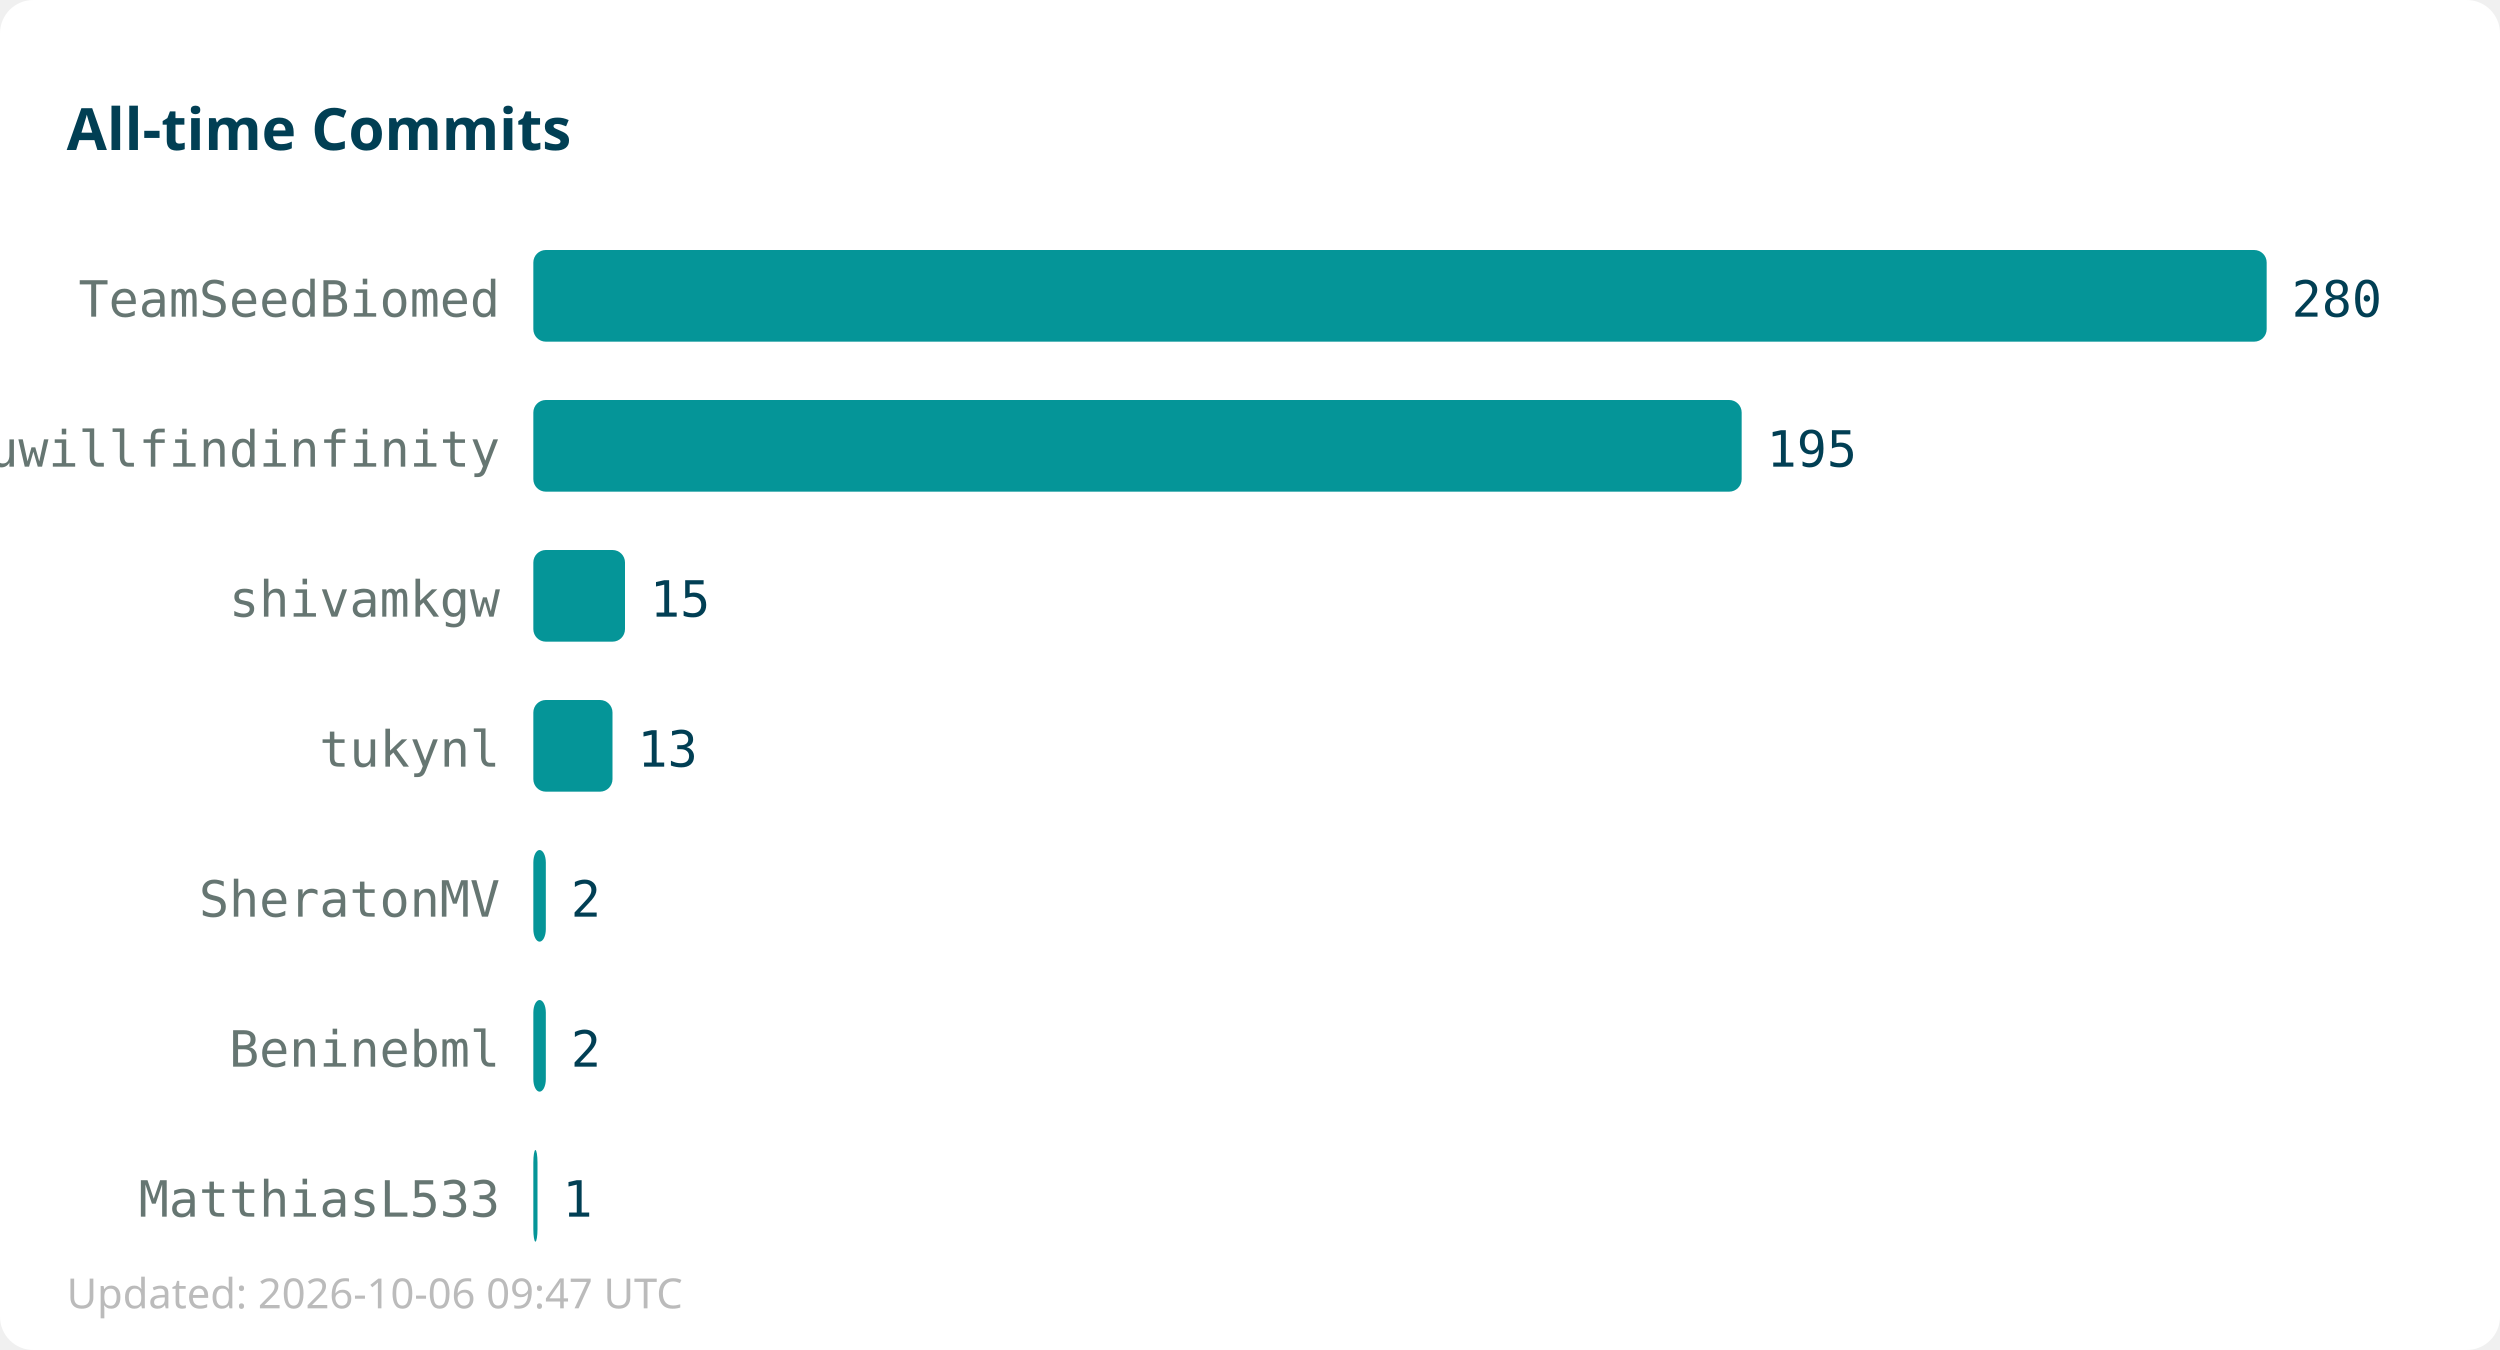
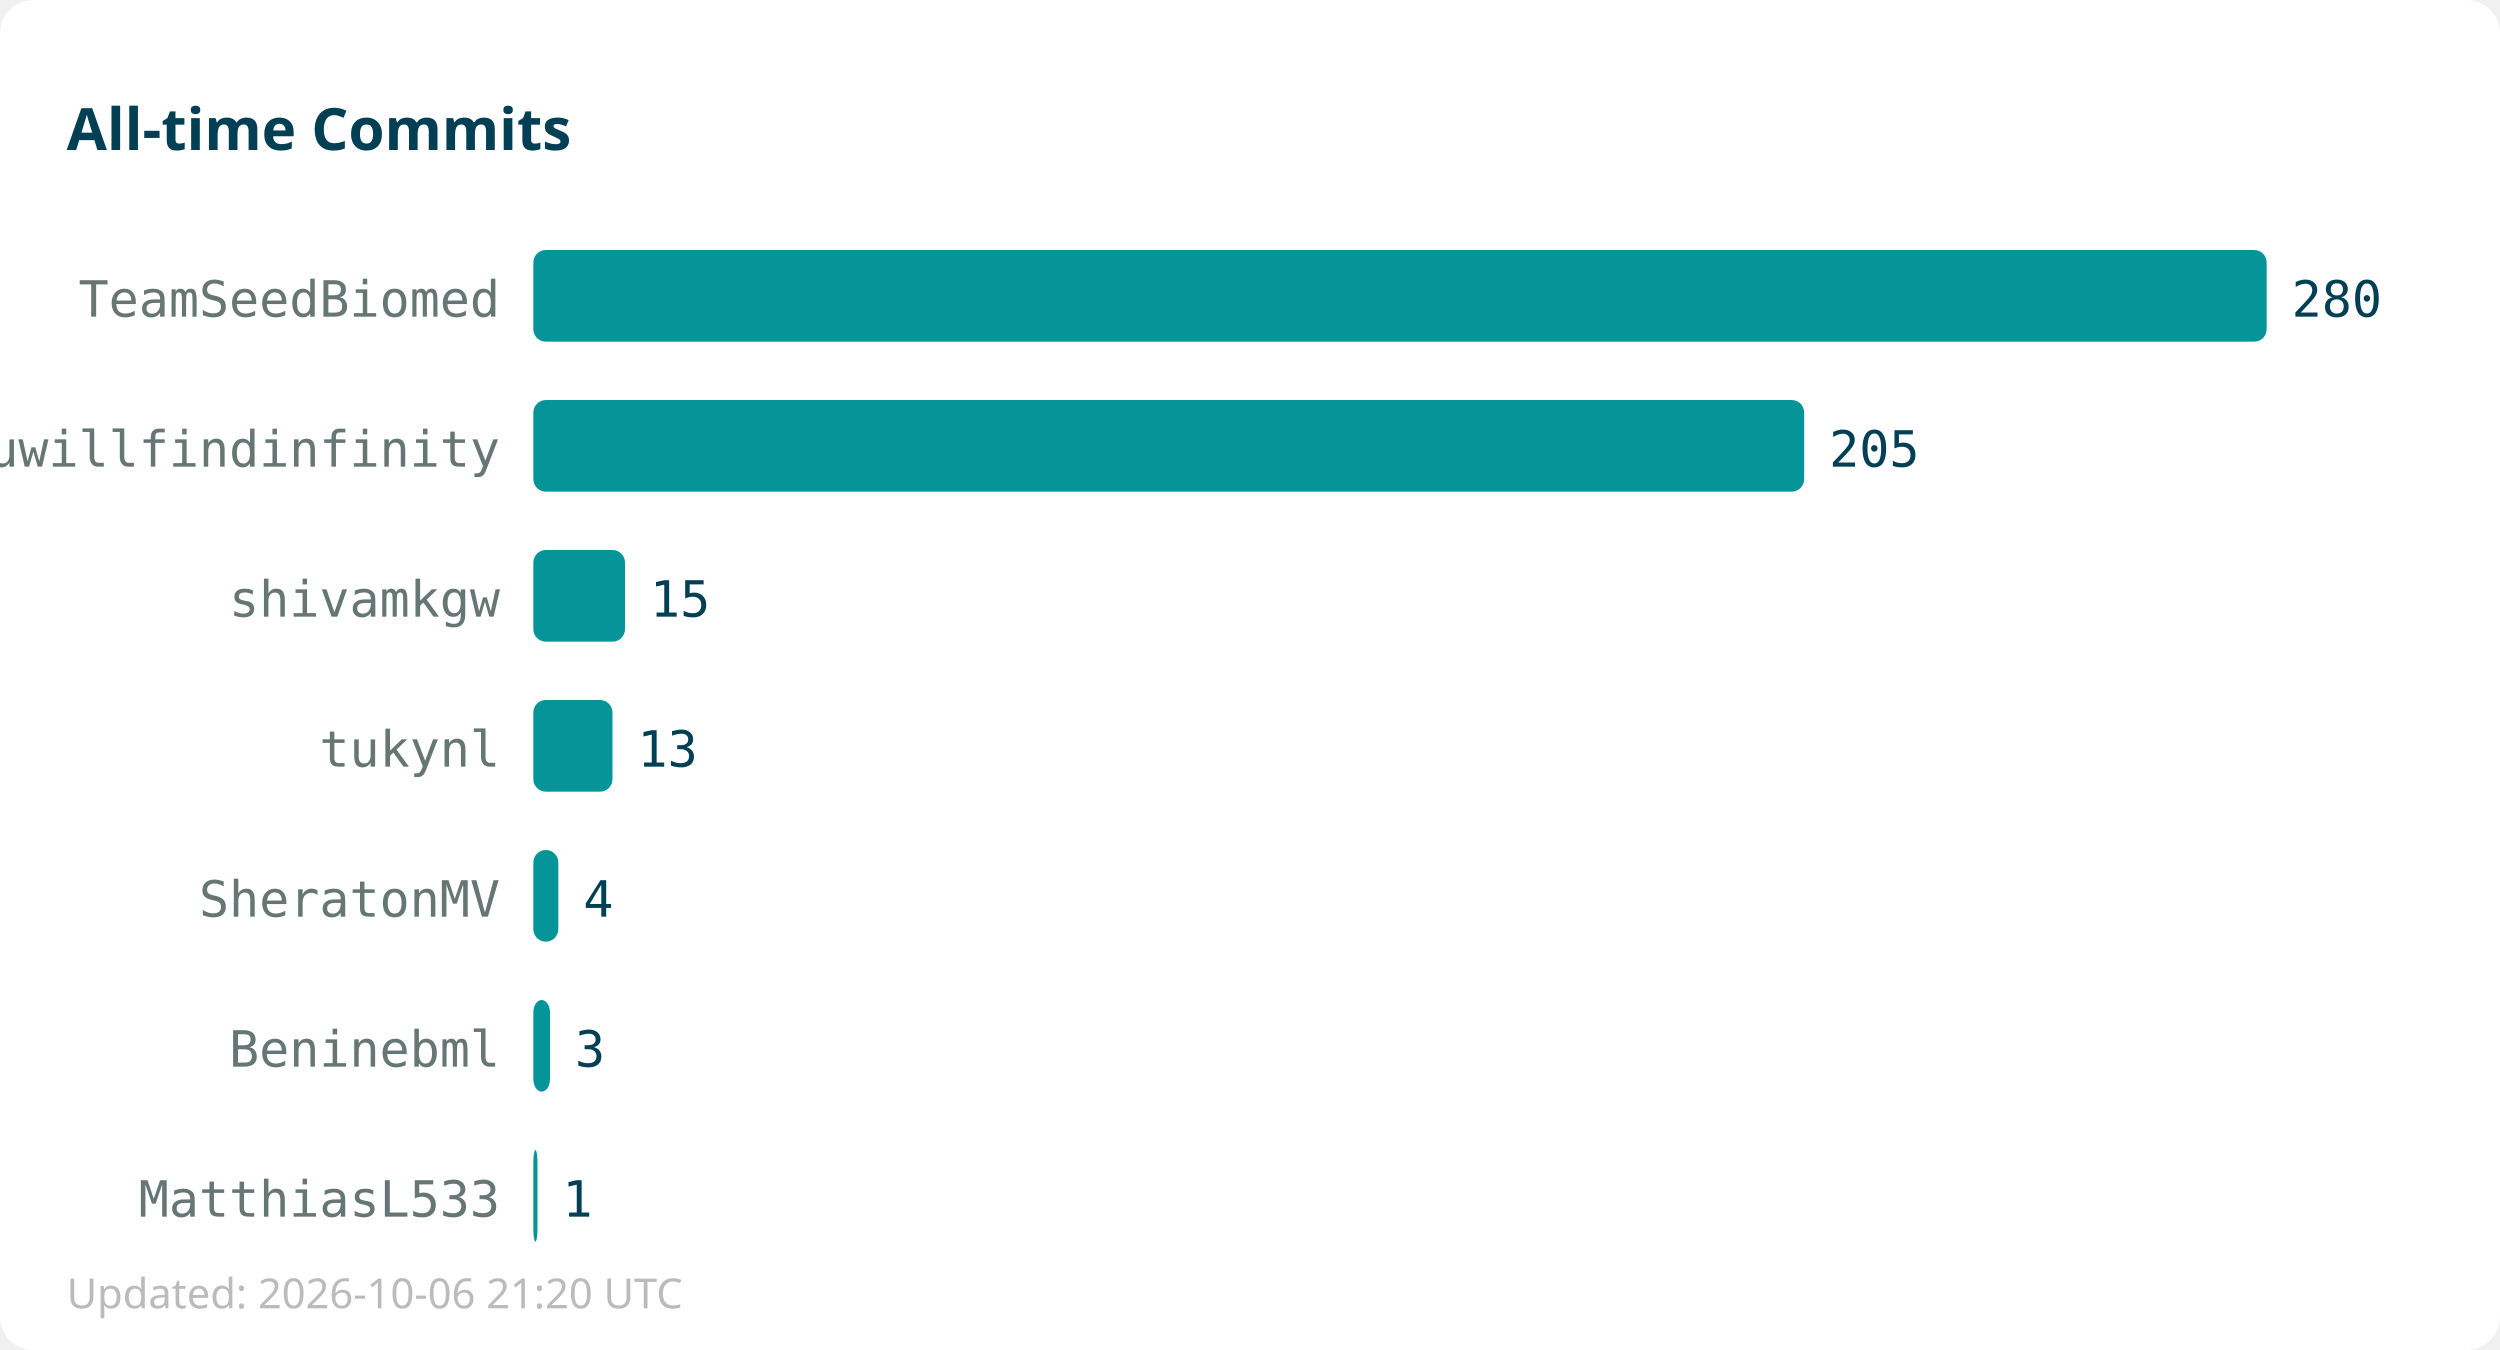
<svg xmlns="http://www.w3.org/2000/svg" width="600" height="324">
  <rect width="600" height="324" fill="#ffffff" rx="8" />
  <text x="16" y="36" font-family="sans-serif" font-size="14" font-weight="bold" fill="#013f54">All-time Commits</text>
  <text x="120" y="76" text-anchor="end" font-family="monospace" font-size="12" fill="#667672">TeamSeedBiomed</text>
  <rect x="128" y="60" width="416" height="22" fill="#059598" rx="3" />
  <text x="550" y="76" font-family="monospace" font-size="12" fill="#013f54">280</text>
  <text x="120" y="112" text-anchor="end" font-family="monospace" font-size="12" fill="#667672">youwillfindinfinity</text>
-   <rect x="128" y="96" width="290" height="22" fill="#059598" rx="3" />
-   <text x="424" y="112" font-family="monospace" font-size="12" fill="#013f54">195</text>
+   <rect x="128" y="96" width="305" height="22" fill="#059598" rx="3" />
+   <text x="439" y="112" font-family="monospace" font-size="12" fill="#013f54">205</text>
  <text x="120" y="148" text-anchor="end" font-family="monospace" font-size="12" fill="#667672">shivamkgw</text>
  <rect x="128" y="132" width="22" height="22" fill="#059598" rx="3" />
  <text x="156" y="148" font-family="monospace" font-size="12" fill="#013f54">15</text>
  <text x="120" y="184" text-anchor="end" font-family="monospace" font-size="12" fill="#667672">tukynl</text>
  <rect x="128" y="168" width="19" height="22" fill="#059598" rx="3" />
  <text x="153" y="184" font-family="monospace" font-size="12" fill="#013f54">13</text>
  <text x="120" y="220" text-anchor="end" font-family="monospace" font-size="12" fill="#667672">SheratonMV</text>
-   <rect x="128" y="204" width="3" height="22" fill="#059598" rx="3" />
-   <text x="137" y="220" font-family="monospace" font-size="12" fill="#013f54">2</text>
+   <rect x="128" y="204" width="6" height="22" fill="#059598" rx="3" />
+   <text x="140" y="220" font-family="monospace" font-size="12" fill="#013f54">4</text>
  <text x="120" y="256" text-anchor="end" font-family="monospace" font-size="12" fill="#667672">Beninebml</text>
-   <rect x="128" y="240" width="3" height="22" fill="#059598" rx="3" />
-   <text x="137" y="256" font-family="monospace" font-size="12" fill="#013f54">2</text>
+   <rect x="128" y="240" width="4" height="22" fill="#059598" rx="3" />
+   <text x="138" y="256" font-family="monospace" font-size="12" fill="#013f54">3</text>
  <text x="120" y="292" text-anchor="end" font-family="monospace" font-size="12" fill="#667672">MatthiasL533</text>
  <rect x="128" y="276" width="1" height="22" fill="#059598" rx="3" />
  <text x="135" y="292" font-family="monospace" font-size="12" fill="#013f54">1</text>
-   <text x="16" y="314" font-family="sans-serif" font-size="10" fill="#bbbbbb">Updated: 2026-10-06 09:47 UTC</text>
+   <text x="16" y="314" font-family="sans-serif" font-size="10" fill="#bbbbbb">Updated: 2026-10-06 21:20 UTC</text>
</svg>
